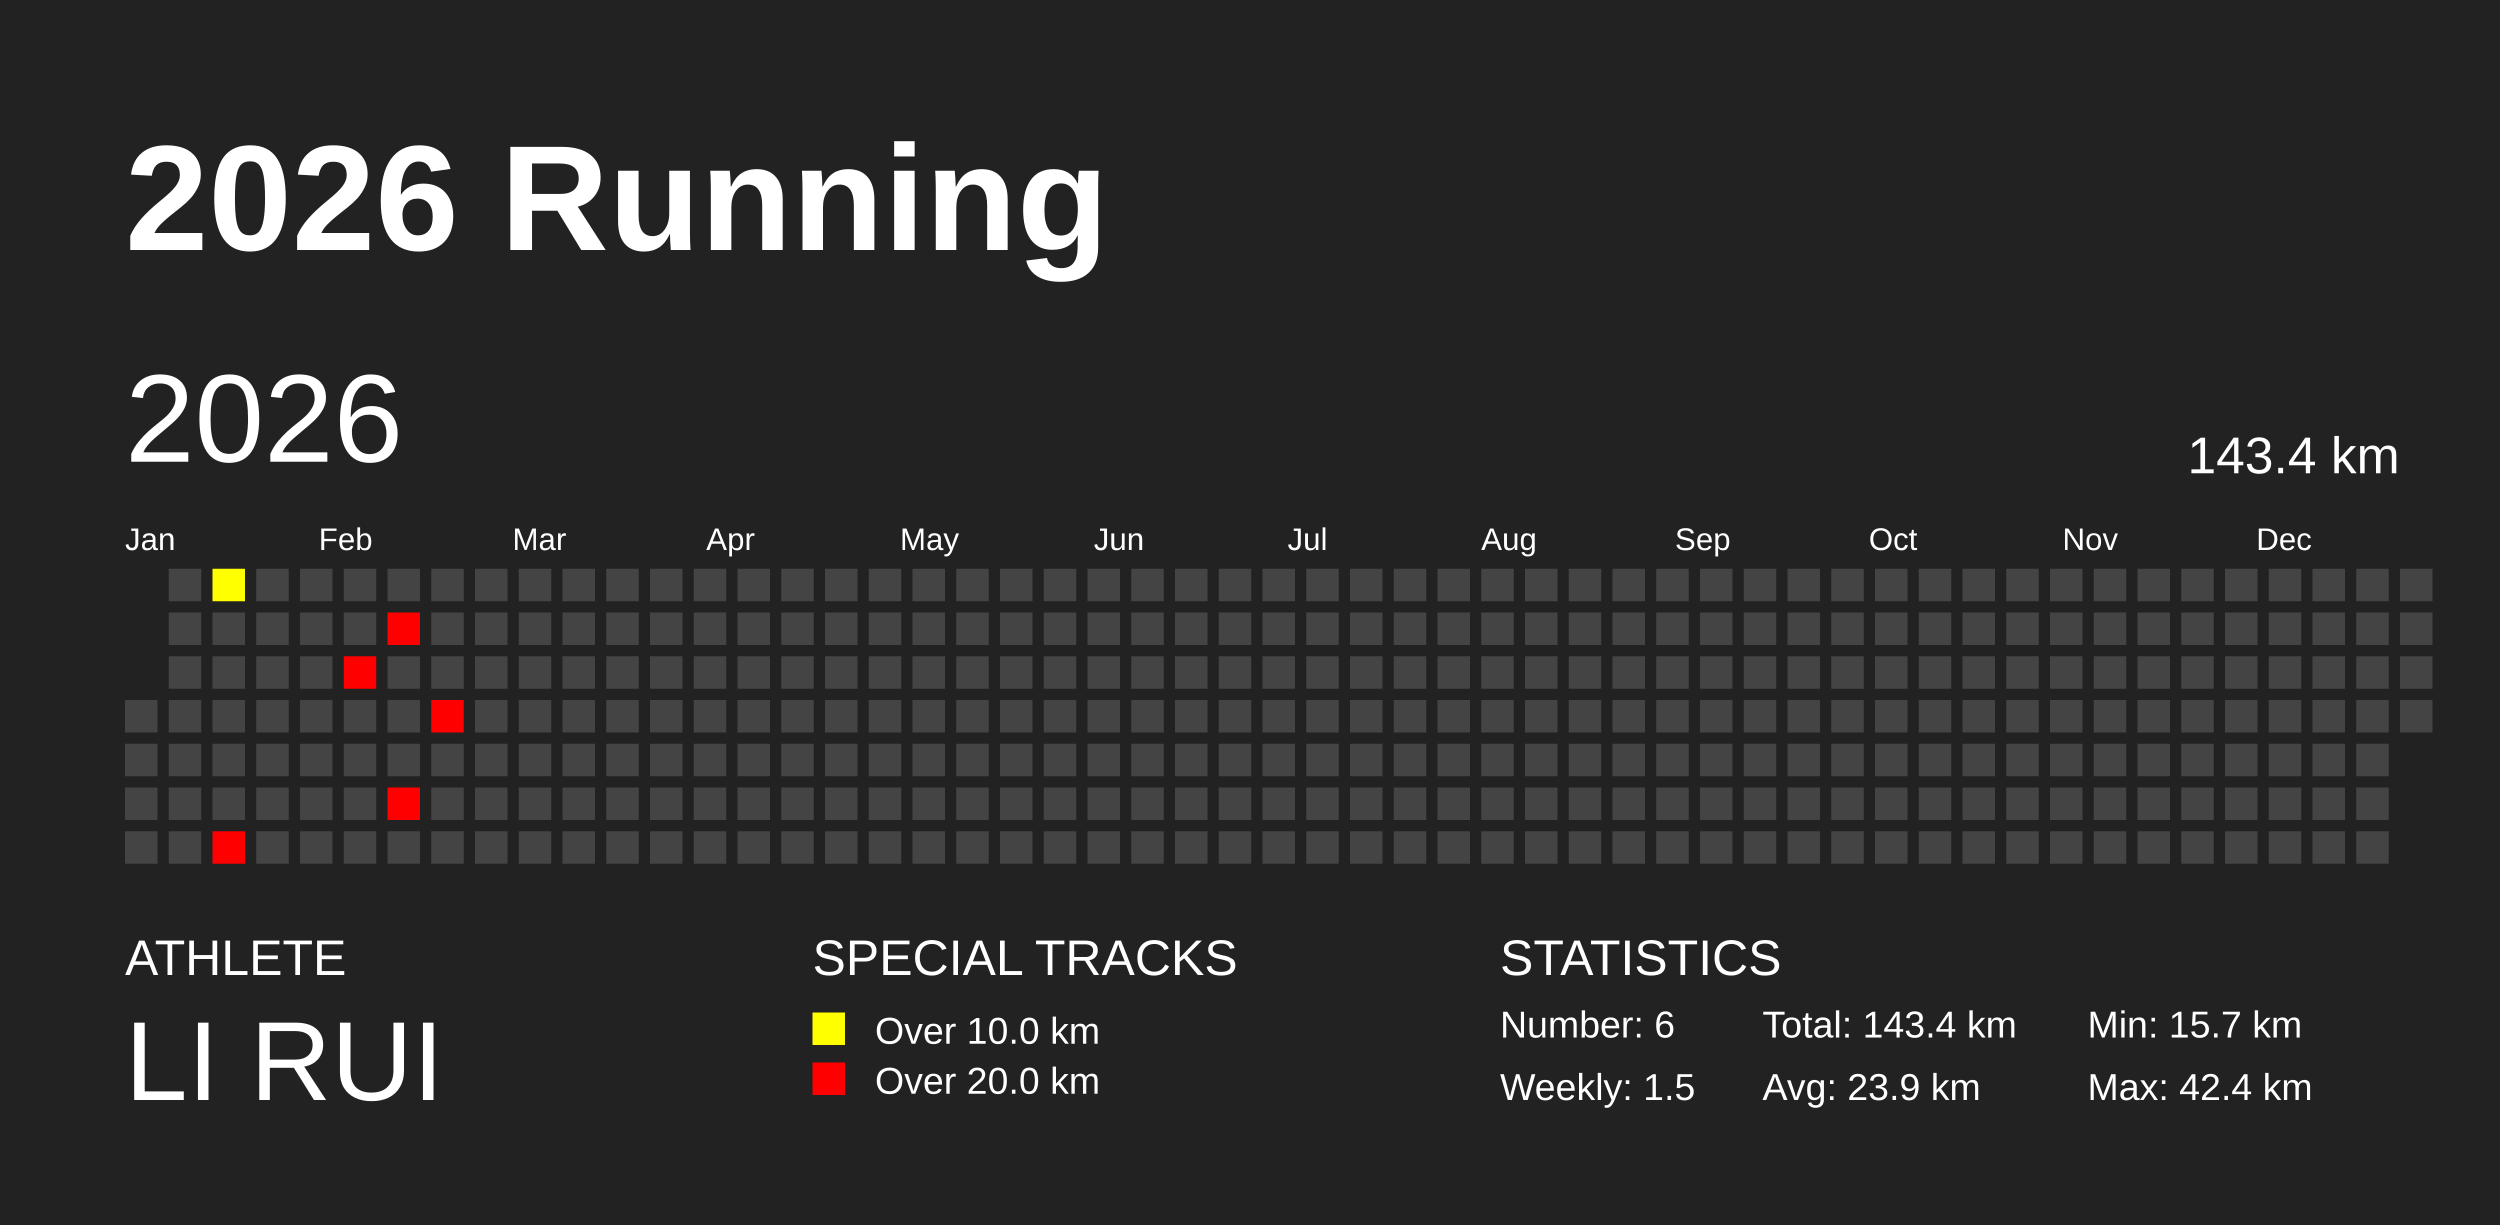
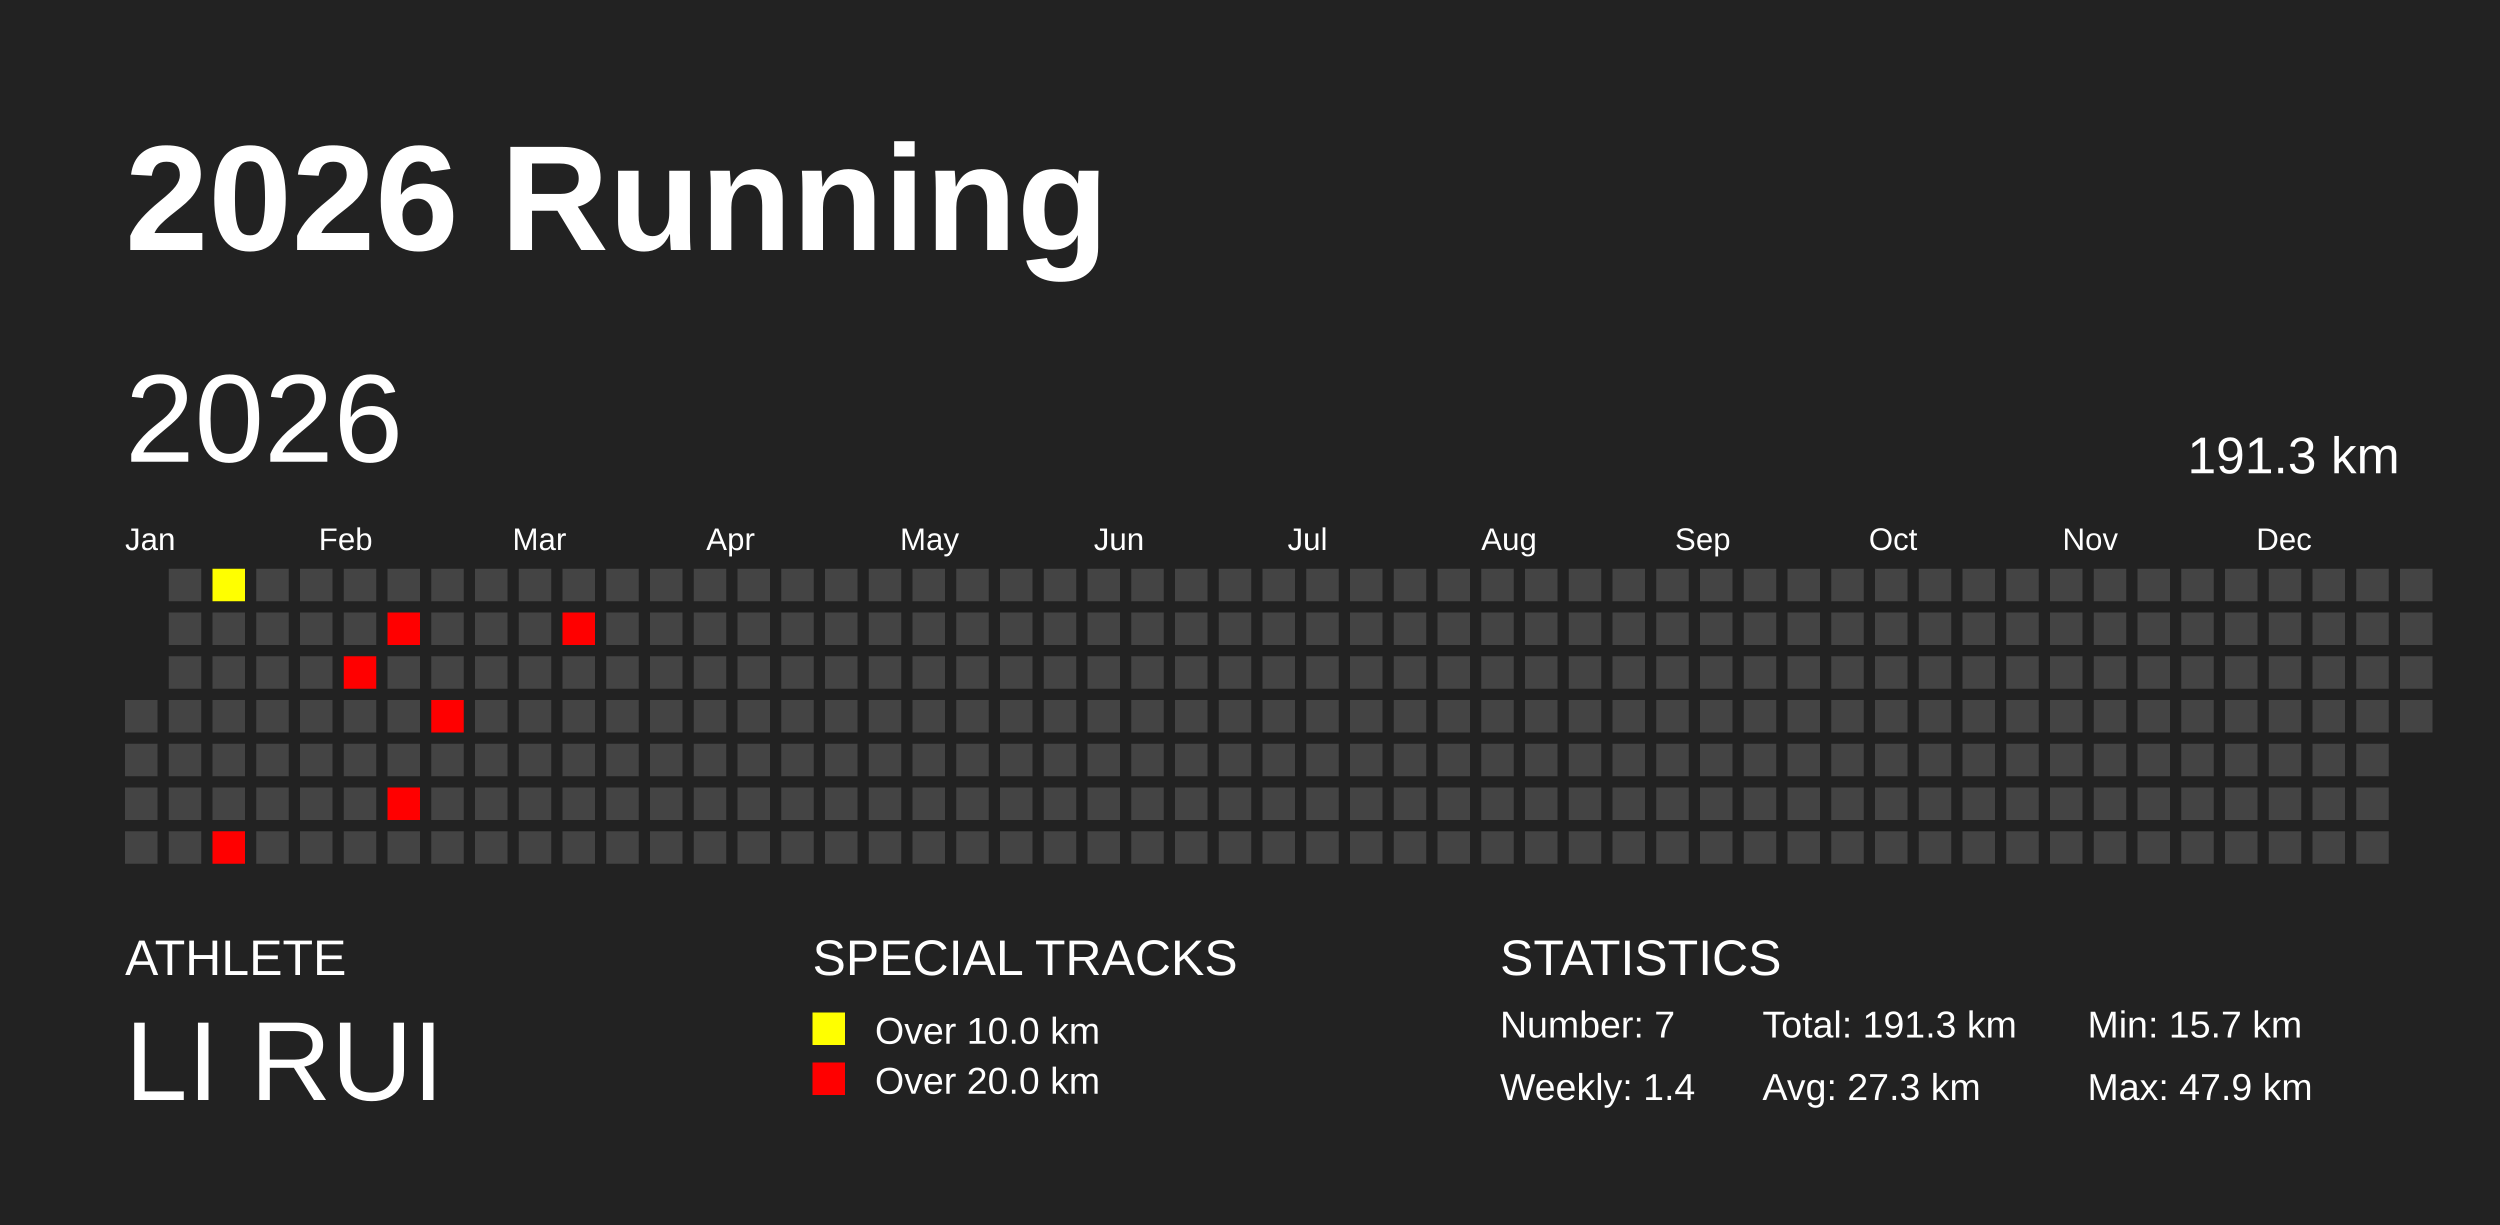
<svg xmlns="http://www.w3.org/2000/svg" baseProfile="full" height="98mm" version="1.1" viewBox="0,0,200,98" width="200mm">
  <defs />
  <rect fill="#222222" height="98" width="200" x="0" y="0" />
  <text fill="#FFFFFF" style="font-size:12px; font-family:Arial; font-weight:bold;" x="10" y="20">2026 Running</text>
  <text fill="#FFFFFF" style="font-size:4px; font-family:Arial" x="10" y="78">ATHLETE</text>
  <text fill="#FFFFFF" style="font-size:9px; font-family:Arial" x="10" y="88">LI RUI</text>
  <text fill="#FFFFFF" style="font-size:4px; font-family:Arial" x="65" y="78">SPECIAL TRACKS</text>
  <rect fill="yellow" height="2.6" width="2.6" x="65" y="81" />
  <text fill="#FFFFFF" style="font-size:3px; font-family:Arial" x="70" y="83.5">Over 10.0 km</text>
  <rect fill="red" height="2.6" width="2.6" x="65" y="85" />
  <text fill="#FFFFFF" style="font-size:3px; font-family:Arial" x="70" y="87.5">Over 20.0 km</text>
  <text fill="#FFFFFF" style="font-size:4px; font-family:Arial" x="120" y="78">STATISTICS</text>
-   <text fill="#FFFFFF" style="font-size:3px; font-family:Arial" x="120" y="83">Number: 6</text>
-   <text fill="#FFFFFF" style="font-size:3px; font-family:Arial" x="120" y="88">Weekly: 1.5</text>
-   <text fill="#FFFFFF" style="font-size:3px; font-family:Arial" x="141" y="83">Total: 143.4 km</text>
-   <text fill="#FFFFFF" style="font-size:3px; font-family:Arial" x="141" y="88">Avg: 23.9 km</text>
+   <text fill="#FFFFFF" style="font-size:3px; font-family:Arial" x="120" y="83">Number: 7</text>
+   <text fill="#FFFFFF" style="font-size:3px; font-family:Arial" x="120" y="88">Weekly: 1.4</text>
+   <text fill="#FFFFFF" style="font-size:3px; font-family:Arial" x="141" y="83">Total: 191.3 km</text>
+   <text fill="#FFFFFF" style="font-size:3px; font-family:Arial" x="141" y="88">Avg: 27.3 km</text>
  <text fill="#FFFFFF" style="font-size:3px; font-family:Arial" x="167" y="83">Min: 15.7 km</text>
-   <text fill="#FFFFFF" style="font-size:3px; font-family:Arial" x="167" y="88">Max: 42.4 km</text>
+   <text fill="#FFFFFF" style="font-size:3px; font-family:Arial" x="167" y="88">Max: 47.9 km</text>
  <text dominant-baseline="hanging" fill="#FFFFFF" style="font-size:10.0px; font-family:Arial;" x="10" y="30">2026</text>
-   <text dominant-baseline="hanging" fill="#FFFFFF" style="font-size:4.125px; font-family:Arial;" x="175" y="35">143.4 km</text>
+   <text dominant-baseline="hanging" fill="#FFFFFF" style="font-size:4.125px; font-family:Arial;" x="175" y="35">191.3 km</text>
  <text fill="#FFFFFF" style="font-size:2.5px; font-family:Arial" x="10.0" y="44">Jan</text>
  <text fill="#FFFFFF" style="font-size:2.5px; font-family:Arial" x="25.5" y="44">Feb</text>
  <text fill="#FFFFFF" style="font-size:2.5px; font-family:Arial" x="41.0" y="44">Mar</text>
  <text fill="#FFFFFF" style="font-size:2.5px; font-family:Arial" x="56.5" y="44">Apr</text>
  <text fill="#FFFFFF" style="font-size:2.5px; font-family:Arial" x="72.0" y="44">May</text>
  <text fill="#FFFFFF" style="font-size:2.5px; font-family:Arial" x="87.5" y="44">Jun</text>
  <text fill="#FFFFFF" style="font-size:2.5px; font-family:Arial" x="103.0" y="44">Jul</text>
  <text fill="#FFFFFF" style="font-size:2.5px; font-family:Arial" x="118.5" y="44">Aug</text>
  <text fill="#FFFFFF" style="font-size:2.5px; font-family:Arial" x="134.0" y="44">Sep</text>
  <text fill="#FFFFFF" style="font-size:2.5px; font-family:Arial" x="149.5" y="44">Oct</text>
  <text fill="#FFFFFF" style="font-size:2.5px; font-family:Arial" x="165.0" y="44">Nov</text>
  <text fill="#FFFFFF" style="font-size:2.5px; font-family:Arial" x="180.5" y="44">Dec</text>
  <rect fill="#444444" height="2.6" width="2.6" x="10.0" y="56.0" />
  <rect fill="#444444" height="2.6" width="2.6" x="10.0" y="59.5" />
  <rect fill="#444444" height="2.6" width="2.6" x="10.0" y="63.0" />
  <rect fill="#444444" height="2.6" width="2.6" x="10.0" y="66.5" />
  <rect fill="#444444" height="2.6" width="2.6" x="13.5" y="45.5" />
  <rect fill="#444444" height="2.6" width="2.6" x="13.5" y="49.0" />
  <rect fill="#444444" height="2.6" width="2.6" x="13.5" y="52.5" />
  <rect fill="#444444" height="2.6" width="2.6" x="13.5" y="56.0" />
  <rect fill="#444444" height="2.6" width="2.6" x="13.5" y="59.5" />
  <rect fill="#444444" height="2.6" width="2.6" x="13.5" y="63.0" />
  <rect fill="#444444" height="2.6" width="2.6" x="13.5" y="66.5" />
  <rect fill="#ffff00" height="2.6" width="2.6" x="17.0" y="45.5" />
  <rect fill="#444444" height="2.6" width="2.6" x="17.0" y="49.0" />
  <rect fill="#444444" height="2.6" width="2.6" x="17.0" y="52.5" />
  <rect fill="#444444" height="2.6" width="2.6" x="17.0" y="56.0" />
  <rect fill="#444444" height="2.6" width="2.6" x="17.0" y="59.5" />
  <rect fill="#444444" height="2.6" width="2.6" x="17.0" y="63.0" />
  <rect fill="red" height="2.6" width="2.6" x="17.0" y="66.5" />
  <rect fill="#444444" height="2.6" width="2.6" x="20.5" y="45.5" />
  <rect fill="#444444" height="2.6" width="2.6" x="20.5" y="49.0" />
  <rect fill="#444444" height="2.6" width="2.6" x="20.5" y="52.5" />
  <rect fill="#444444" height="2.6" width="2.6" x="20.5" y="56.0" />
  <rect fill="#444444" height="2.6" width="2.6" x="20.5" y="59.5" />
  <rect fill="#444444" height="2.6" width="2.6" x="20.5" y="63.0" />
  <rect fill="#444444" height="2.6" width="2.6" x="20.5" y="66.5" />
  <rect fill="#444444" height="2.6" width="2.6" x="24.0" y="45.5" />
  <rect fill="#444444" height="2.6" width="2.6" x="24.0" y="49.0" />
  <rect fill="#444444" height="2.6" width="2.6" x="24.0" y="52.5" />
  <rect fill="#444444" height="2.6" width="2.6" x="24.0" y="56.0" />
  <rect fill="#444444" height="2.6" width="2.6" x="24.0" y="59.5" />
  <rect fill="#444444" height="2.6" width="2.6" x="24.0" y="63.0" />
  <rect fill="#444444" height="2.6" width="2.6" x="24.0" y="66.5" />
  <rect fill="#444444" height="2.6" width="2.6" x="27.5" y="45.5" />
  <rect fill="#444444" height="2.6" width="2.6" x="27.5" y="49.0" />
  <rect fill="red" height="2.6" width="2.6" x="27.5" y="52.5" />
  <rect fill="#444444" height="2.6" width="2.6" x="27.5" y="56.0" />
  <rect fill="#444444" height="2.6" width="2.6" x="27.5" y="59.5" />
  <rect fill="#444444" height="2.6" width="2.6" x="27.5" y="63.0" />
  <rect fill="#444444" height="2.6" width="2.6" x="27.5" y="66.5" />
  <rect fill="#444444" height="2.6" width="2.6" x="31.0" y="45.5" />
  <rect fill="red" height="2.6" width="2.6" x="31.0" y="49.0" />
  <rect fill="#444444" height="2.6" width="2.6" x="31.0" y="52.5" />
  <rect fill="#444444" height="2.6" width="2.6" x="31.0" y="56.0" />
  <rect fill="#444444" height="2.6" width="2.6" x="31.0" y="59.5" />
  <rect fill="red" height="2.6" width="2.6" x="31.0" y="63.0" />
  <rect fill="#444444" height="2.6" width="2.6" x="31.0" y="66.5" />
  <rect fill="#444444" height="2.6" width="2.6" x="34.5" y="45.5" />
  <rect fill="#444444" height="2.6" width="2.6" x="34.5" y="49.0" />
  <rect fill="#444444" height="2.6" width="2.6" x="34.5" y="52.5" />
  <rect fill="red" height="2.6" width="2.6" x="34.5" y="56.0" />
  <rect fill="#444444" height="2.6" width="2.6" x="34.5" y="59.5" />
  <rect fill="#444444" height="2.6" width="2.6" x="34.5" y="63.0" />
  <rect fill="#444444" height="2.6" width="2.6" x="34.5" y="66.5" />
  <rect fill="#444444" height="2.6" width="2.6" x="38.0" y="45.5" />
  <rect fill="#444444" height="2.6" width="2.6" x="38.0" y="49.0" />
  <rect fill="#444444" height="2.6" width="2.6" x="38.0" y="52.5" />
  <rect fill="#444444" height="2.6" width="2.6" x="38.0" y="56.0" />
  <rect fill="#444444" height="2.6" width="2.6" x="38.0" y="59.5" />
  <rect fill="#444444" height="2.6" width="2.6" x="38.0" y="63.0" />
  <rect fill="#444444" height="2.6" width="2.6" x="38.0" y="66.5" />
  <rect fill="#444444" height="2.6" width="2.6" x="41.5" y="45.5" />
  <rect fill="#444444" height="2.6" width="2.6" x="41.5" y="49.0" />
  <rect fill="#444444" height="2.6" width="2.6" x="41.5" y="52.5" />
  <rect fill="#444444" height="2.6" width="2.6" x="41.5" y="56.0" />
  <rect fill="#444444" height="2.6" width="2.6" x="41.5" y="59.5" />
  <rect fill="#444444" height="2.6" width="2.6" x="41.5" y="63.0" />
  <rect fill="#444444" height="2.6" width="2.6" x="41.5" y="66.5" />
  <rect fill="#444444" height="2.6" width="2.6" x="45.0" y="45.5" />
-   <rect fill="#444444" height="2.6" width="2.6" x="45.0" y="49.0" />
+   <rect fill="red" height="2.6" width="2.6" x="45.0" y="49.0" />
  <rect fill="#444444" height="2.6" width="2.6" x="45.0" y="52.5" />
  <rect fill="#444444" height="2.6" width="2.6" x="45.0" y="56.0" />
  <rect fill="#444444" height="2.6" width="2.6" x="45.0" y="59.5" />
  <rect fill="#444444" height="2.6" width="2.6" x="45.0" y="63.0" />
  <rect fill="#444444" height="2.6" width="2.6" x="45.0" y="66.5" />
  <rect fill="#444444" height="2.6" width="2.6" x="48.5" y="45.5" />
  <rect fill="#444444" height="2.6" width="2.6" x="48.5" y="49.0" />
  <rect fill="#444444" height="2.6" width="2.6" x="48.5" y="52.5" />
  <rect fill="#444444" height="2.6" width="2.6" x="48.5" y="56.0" />
  <rect fill="#444444" height="2.6" width="2.6" x="48.5" y="59.5" />
  <rect fill="#444444" height="2.6" width="2.6" x="48.5" y="63.0" />
  <rect fill="#444444" height="2.6" width="2.6" x="48.5" y="66.5" />
  <rect fill="#444444" height="2.6" width="2.6" x="52.0" y="45.5" />
  <rect fill="#444444" height="2.6" width="2.6" x="52.0" y="49.0" />
  <rect fill="#444444" height="2.6" width="2.6" x="52.0" y="52.5" />
  <rect fill="#444444" height="2.6" width="2.6" x="52.0" y="56.0" />
  <rect fill="#444444" height="2.6" width="2.6" x="52.0" y="59.5" />
  <rect fill="#444444" height="2.6" width="2.6" x="52.0" y="63.0" />
  <rect fill="#444444" height="2.6" width="2.6" x="52.0" y="66.5" />
  <rect fill="#444444" height="2.6" width="2.6" x="55.5" y="45.5" />
  <rect fill="#444444" height="2.6" width="2.6" x="55.5" y="49.0" />
  <rect fill="#444444" height="2.6" width="2.6" x="55.5" y="52.5" />
  <rect fill="#444444" height="2.6" width="2.6" x="55.5" y="56.0" />
  <rect fill="#444444" height="2.6" width="2.6" x="55.5" y="59.5" />
  <rect fill="#444444" height="2.6" width="2.6" x="55.5" y="63.0" />
  <rect fill="#444444" height="2.6" width="2.6" x="55.5" y="66.5" />
  <rect fill="#444444" height="2.6" width="2.6" x="59.0" y="45.5" />
  <rect fill="#444444" height="2.6" width="2.6" x="59.0" y="49.0" />
  <rect fill="#444444" height="2.6" width="2.6" x="59.0" y="52.5" />
  <rect fill="#444444" height="2.6" width="2.6" x="59.0" y="56.0" />
  <rect fill="#444444" height="2.6" width="2.6" x="59.0" y="59.5" />
  <rect fill="#444444" height="2.6" width="2.6" x="59.0" y="63.0" />
  <rect fill="#444444" height="2.6" width="2.6" x="59.0" y="66.5" />
  <rect fill="#444444" height="2.6" width="2.6" x="62.5" y="45.5" />
  <rect fill="#444444" height="2.6" width="2.6" x="62.5" y="49.0" />
  <rect fill="#444444" height="2.6" width="2.6" x="62.5" y="52.5" />
  <rect fill="#444444" height="2.6" width="2.6" x="62.5" y="56.0" />
  <rect fill="#444444" height="2.6" width="2.6" x="62.5" y="59.5" />
  <rect fill="#444444" height="2.6" width="2.6" x="62.5" y="63.0" />
  <rect fill="#444444" height="2.6" width="2.6" x="62.5" y="66.5" />
  <rect fill="#444444" height="2.6" width="2.6" x="66.0" y="45.5" />
  <rect fill="#444444" height="2.6" width="2.6" x="66.0" y="49.0" />
  <rect fill="#444444" height="2.6" width="2.6" x="66.0" y="52.5" />
  <rect fill="#444444" height="2.6" width="2.6" x="66.0" y="56.0" />
  <rect fill="#444444" height="2.6" width="2.6" x="66.0" y="59.5" />
  <rect fill="#444444" height="2.6" width="2.6" x="66.0" y="63.0" />
  <rect fill="#444444" height="2.6" width="2.6" x="66.0" y="66.5" />
  <rect fill="#444444" height="2.6" width="2.6" x="69.5" y="45.5" />
  <rect fill="#444444" height="2.6" width="2.6" x="69.5" y="49.0" />
  <rect fill="#444444" height="2.6" width="2.6" x="69.5" y="52.5" />
  <rect fill="#444444" height="2.6" width="2.6" x="69.5" y="56.0" />
  <rect fill="#444444" height="2.6" width="2.6" x="69.5" y="59.5" />
  <rect fill="#444444" height="2.6" width="2.6" x="69.5" y="63.0" />
  <rect fill="#444444" height="2.6" width="2.6" x="69.5" y="66.5" />
  <rect fill="#444444" height="2.6" width="2.6" x="73.0" y="45.5" />
  <rect fill="#444444" height="2.6" width="2.6" x="73.0" y="49.0" />
  <rect fill="#444444" height="2.6" width="2.6" x="73.0" y="52.5" />
  <rect fill="#444444" height="2.6" width="2.6" x="73.0" y="56.0" />
  <rect fill="#444444" height="2.6" width="2.6" x="73.0" y="59.5" />
  <rect fill="#444444" height="2.6" width="2.6" x="73.0" y="63.0" />
  <rect fill="#444444" height="2.6" width="2.6" x="73.0" y="66.5" />
  <rect fill="#444444" height="2.6" width="2.6" x="76.5" y="45.5" />
  <rect fill="#444444" height="2.6" width="2.6" x="76.5" y="49.0" />
  <rect fill="#444444" height="2.6" width="2.6" x="76.5" y="52.5" />
  <rect fill="#444444" height="2.6" width="2.6" x="76.5" y="56.0" />
  <rect fill="#444444" height="2.6" width="2.6" x="76.5" y="59.5" />
  <rect fill="#444444" height="2.6" width="2.6" x="76.5" y="63.0" />
  <rect fill="#444444" height="2.6" width="2.6" x="76.5" y="66.5" />
  <rect fill="#444444" height="2.6" width="2.6" x="80.0" y="45.5" />
  <rect fill="#444444" height="2.6" width="2.6" x="80.0" y="49.0" />
  <rect fill="#444444" height="2.6" width="2.6" x="80.0" y="52.5" />
  <rect fill="#444444" height="2.6" width="2.6" x="80.0" y="56.0" />
  <rect fill="#444444" height="2.6" width="2.6" x="80.0" y="59.5" />
  <rect fill="#444444" height="2.6" width="2.6" x="80.0" y="63.0" />
  <rect fill="#444444" height="2.6" width="2.6" x="80.0" y="66.5" />
  <rect fill="#444444" height="2.6" width="2.6" x="83.5" y="45.5" />
  <rect fill="#444444" height="2.6" width="2.6" x="83.5" y="49.0" />
  <rect fill="#444444" height="2.6" width="2.6" x="83.5" y="52.5" />
  <rect fill="#444444" height="2.6" width="2.6" x="83.5" y="56.0" />
  <rect fill="#444444" height="2.6" width="2.6" x="83.5" y="59.5" />
  <rect fill="#444444" height="2.6" width="2.6" x="83.5" y="63.0" />
  <rect fill="#444444" height="2.6" width="2.6" x="83.5" y="66.5" />
  <rect fill="#444444" height="2.6" width="2.6" x="87.0" y="45.5" />
  <rect fill="#444444" height="2.6" width="2.6" x="87.0" y="49.0" />
  <rect fill="#444444" height="2.6" width="2.6" x="87.0" y="52.5" />
  <rect fill="#444444" height="2.6" width="2.6" x="87.0" y="56.0" />
  <rect fill="#444444" height="2.6" width="2.6" x="87.0" y="59.5" />
  <rect fill="#444444" height="2.6" width="2.6" x="87.0" y="63.0" />
  <rect fill="#444444" height="2.6" width="2.6" x="87.0" y="66.5" />
  <rect fill="#444444" height="2.6" width="2.6" x="90.5" y="45.5" />
  <rect fill="#444444" height="2.6" width="2.6" x="90.5" y="49.0" />
  <rect fill="#444444" height="2.6" width="2.6" x="90.5" y="52.5" />
  <rect fill="#444444" height="2.6" width="2.6" x="90.5" y="56.0" />
  <rect fill="#444444" height="2.6" width="2.6" x="90.5" y="59.5" />
  <rect fill="#444444" height="2.6" width="2.6" x="90.5" y="63.0" />
  <rect fill="#444444" height="2.6" width="2.6" x="90.5" y="66.5" />
  <rect fill="#444444" height="2.6" width="2.6" x="94.0" y="45.5" />
  <rect fill="#444444" height="2.6" width="2.6" x="94.0" y="49.0" />
  <rect fill="#444444" height="2.6" width="2.6" x="94.0" y="52.5" />
  <rect fill="#444444" height="2.6" width="2.6" x="94.0" y="56.0" />
  <rect fill="#444444" height="2.6" width="2.6" x="94.0" y="59.5" />
  <rect fill="#444444" height="2.6" width="2.6" x="94.0" y="63.0" />
  <rect fill="#444444" height="2.6" width="2.6" x="94.0" y="66.5" />
  <rect fill="#444444" height="2.6" width="2.6" x="97.5" y="45.5" />
  <rect fill="#444444" height="2.6" width="2.6" x="97.5" y="49.0" />
  <rect fill="#444444" height="2.6" width="2.6" x="97.5" y="52.5" />
  <rect fill="#444444" height="2.6" width="2.6" x="97.5" y="56.0" />
  <rect fill="#444444" height="2.6" width="2.6" x="97.5" y="59.5" />
  <rect fill="#444444" height="2.6" width="2.6" x="97.5" y="63.0" />
  <rect fill="#444444" height="2.6" width="2.6" x="97.5" y="66.5" />
  <rect fill="#444444" height="2.6" width="2.6" x="101.0" y="45.5" />
  <rect fill="#444444" height="2.6" width="2.6" x="101.0" y="49.0" />
  <rect fill="#444444" height="2.6" width="2.6" x="101.0" y="52.5" />
  <rect fill="#444444" height="2.6" width="2.6" x="101.0" y="56.0" />
  <rect fill="#444444" height="2.6" width="2.6" x="101.0" y="59.5" />
  <rect fill="#444444" height="2.6" width="2.6" x="101.0" y="63.0" />
  <rect fill="#444444" height="2.6" width="2.6" x="101.0" y="66.5" />
  <rect fill="#444444" height="2.6" width="2.6" x="104.5" y="45.5" />
  <rect fill="#444444" height="2.6" width="2.6" x="104.5" y="49.0" />
  <rect fill="#444444" height="2.6" width="2.6" x="104.5" y="52.5" />
  <rect fill="#444444" height="2.6" width="2.6" x="104.5" y="56.0" />
  <rect fill="#444444" height="2.6" width="2.6" x="104.5" y="59.5" />
  <rect fill="#444444" height="2.6" width="2.6" x="104.5" y="63.0" />
  <rect fill="#444444" height="2.6" width="2.6" x="104.5" y="66.5" />
  <rect fill="#444444" height="2.6" width="2.6" x="108.0" y="45.5" />
  <rect fill="#444444" height="2.6" width="2.6" x="108.0" y="49.0" />
  <rect fill="#444444" height="2.6" width="2.6" x="108.0" y="52.5" />
  <rect fill="#444444" height="2.6" width="2.6" x="108.0" y="56.0" />
  <rect fill="#444444" height="2.6" width="2.6" x="108.0" y="59.5" />
  <rect fill="#444444" height="2.6" width="2.6" x="108.0" y="63.0" />
  <rect fill="#444444" height="2.6" width="2.6" x="108.0" y="66.5" />
  <rect fill="#444444" height="2.6" width="2.6" x="111.5" y="45.5" />
  <rect fill="#444444" height="2.6" width="2.6" x="111.5" y="49.0" />
  <rect fill="#444444" height="2.6" width="2.6" x="111.5" y="52.5" />
  <rect fill="#444444" height="2.6" width="2.6" x="111.5" y="56.0" />
  <rect fill="#444444" height="2.6" width="2.6" x="111.5" y="59.5" />
  <rect fill="#444444" height="2.6" width="2.6" x="111.5" y="63.0" />
  <rect fill="#444444" height="2.6" width="2.6" x="111.5" y="66.5" />
  <rect fill="#444444" height="2.6" width="2.6" x="115.0" y="45.5" />
  <rect fill="#444444" height="2.6" width="2.6" x="115.0" y="49.0" />
  <rect fill="#444444" height="2.6" width="2.6" x="115.0" y="52.5" />
  <rect fill="#444444" height="2.6" width="2.6" x="115.0" y="56.0" />
  <rect fill="#444444" height="2.6" width="2.6" x="115.0" y="59.5" />
  <rect fill="#444444" height="2.6" width="2.6" x="115.0" y="63.0" />
  <rect fill="#444444" height="2.6" width="2.6" x="115.0" y="66.5" />
  <rect fill="#444444" height="2.6" width="2.6" x="118.5" y="45.5" />
  <rect fill="#444444" height="2.6" width="2.6" x="118.5" y="49.0" />
  <rect fill="#444444" height="2.6" width="2.6" x="118.5" y="52.5" />
  <rect fill="#444444" height="2.6" width="2.6" x="118.5" y="56.0" />
  <rect fill="#444444" height="2.6" width="2.6" x="118.5" y="59.5" />
  <rect fill="#444444" height="2.6" width="2.6" x="118.5" y="63.0" />
  <rect fill="#444444" height="2.6" width="2.6" x="118.5" y="66.5" />
  <rect fill="#444444" height="2.6" width="2.6" x="122.0" y="45.5" />
  <rect fill="#444444" height="2.6" width="2.6" x="122.0" y="49.0" />
  <rect fill="#444444" height="2.6" width="2.6" x="122.0" y="52.5" />
  <rect fill="#444444" height="2.6" width="2.6" x="122.0" y="56.0" />
  <rect fill="#444444" height="2.6" width="2.6" x="122.0" y="59.5" />
  <rect fill="#444444" height="2.6" width="2.6" x="122.0" y="63.0" />
  <rect fill="#444444" height="2.6" width="2.6" x="122.0" y="66.5" />
  <rect fill="#444444" height="2.6" width="2.6" x="125.5" y="45.5" />
  <rect fill="#444444" height="2.6" width="2.6" x="125.5" y="49.0" />
  <rect fill="#444444" height="2.6" width="2.6" x="125.5" y="52.5" />
  <rect fill="#444444" height="2.6" width="2.6" x="125.5" y="56.0" />
  <rect fill="#444444" height="2.6" width="2.6" x="125.5" y="59.5" />
  <rect fill="#444444" height="2.6" width="2.6" x="125.5" y="63.0" />
  <rect fill="#444444" height="2.6" width="2.6" x="125.5" y="66.5" />
  <rect fill="#444444" height="2.6" width="2.6" x="129.0" y="45.5" />
  <rect fill="#444444" height="2.6" width="2.6" x="129.0" y="49.0" />
  <rect fill="#444444" height="2.6" width="2.6" x="129.0" y="52.5" />
  <rect fill="#444444" height="2.6" width="2.6" x="129.0" y="56.0" />
  <rect fill="#444444" height="2.6" width="2.6" x="129.0" y="59.5" />
  <rect fill="#444444" height="2.6" width="2.6" x="129.0" y="63.0" />
  <rect fill="#444444" height="2.6" width="2.6" x="129.0" y="66.5" />
  <rect fill="#444444" height="2.6" width="2.6" x="132.5" y="45.5" />
  <rect fill="#444444" height="2.6" width="2.6" x="132.5" y="49.0" />
  <rect fill="#444444" height="2.6" width="2.6" x="132.5" y="52.5" />
  <rect fill="#444444" height="2.6" width="2.6" x="132.5" y="56.0" />
  <rect fill="#444444" height="2.6" width="2.6" x="132.5" y="59.5" />
  <rect fill="#444444" height="2.6" width="2.6" x="132.5" y="63.0" />
  <rect fill="#444444" height="2.6" width="2.6" x="132.5" y="66.5" />
  <rect fill="#444444" height="2.6" width="2.6" x="136.0" y="45.5" />
  <rect fill="#444444" height="2.6" width="2.6" x="136.0" y="49.0" />
  <rect fill="#444444" height="2.6" width="2.6" x="136.0" y="52.5" />
  <rect fill="#444444" height="2.6" width="2.6" x="136.0" y="56.0" />
  <rect fill="#444444" height="2.6" width="2.6" x="136.0" y="59.5" />
  <rect fill="#444444" height="2.6" width="2.6" x="136.0" y="63.0" />
  <rect fill="#444444" height="2.6" width="2.6" x="136.0" y="66.5" />
  <rect fill="#444444" height="2.6" width="2.6" x="139.5" y="45.5" />
  <rect fill="#444444" height="2.6" width="2.6" x="139.5" y="49.0" />
  <rect fill="#444444" height="2.6" width="2.6" x="139.5" y="52.5" />
  <rect fill="#444444" height="2.6" width="2.6" x="139.5" y="56.0" />
  <rect fill="#444444" height="2.6" width="2.6" x="139.5" y="59.5" />
  <rect fill="#444444" height="2.6" width="2.6" x="139.5" y="63.0" />
  <rect fill="#444444" height="2.6" width="2.6" x="139.5" y="66.5" />
  <rect fill="#444444" height="2.6" width="2.6" x="143.0" y="45.5" />
  <rect fill="#444444" height="2.6" width="2.6" x="143.0" y="49.0" />
  <rect fill="#444444" height="2.6" width="2.6" x="143.0" y="52.5" />
  <rect fill="#444444" height="2.6" width="2.6" x="143.0" y="56.0" />
  <rect fill="#444444" height="2.6" width="2.6" x="143.0" y="59.5" />
  <rect fill="#444444" height="2.6" width="2.6" x="143.0" y="63.0" />
  <rect fill="#444444" height="2.6" width="2.6" x="143.0" y="66.5" />
  <rect fill="#444444" height="2.6" width="2.6" x="146.5" y="45.5" />
  <rect fill="#444444" height="2.6" width="2.6" x="146.5" y="49.0" />
  <rect fill="#444444" height="2.6" width="2.6" x="146.5" y="52.5" />
  <rect fill="#444444" height="2.6" width="2.6" x="146.5" y="56.0" />
  <rect fill="#444444" height="2.6" width="2.6" x="146.5" y="59.5" />
  <rect fill="#444444" height="2.6" width="2.6" x="146.5" y="63.0" />
  <rect fill="#444444" height="2.6" width="2.6" x="146.5" y="66.5" />
  <rect fill="#444444" height="2.6" width="2.6" x="150.0" y="45.5" />
  <rect fill="#444444" height="2.6" width="2.6" x="150.0" y="49.0" />
  <rect fill="#444444" height="2.6" width="2.6" x="150.0" y="52.5" />
  <rect fill="#444444" height="2.6" width="2.6" x="150.0" y="56.0" />
  <rect fill="#444444" height="2.6" width="2.6" x="150.0" y="59.5" />
  <rect fill="#444444" height="2.6" width="2.6" x="150.0" y="63.0" />
  <rect fill="#444444" height="2.6" width="2.6" x="150.0" y="66.5" />
  <rect fill="#444444" height="2.6" width="2.6" x="153.5" y="45.5" />
  <rect fill="#444444" height="2.6" width="2.6" x="153.5" y="49.0" />
  <rect fill="#444444" height="2.6" width="2.6" x="153.5" y="52.5" />
  <rect fill="#444444" height="2.6" width="2.6" x="153.5" y="56.0" />
  <rect fill="#444444" height="2.6" width="2.6" x="153.5" y="59.5" />
  <rect fill="#444444" height="2.6" width="2.6" x="153.5" y="63.0" />
  <rect fill="#444444" height="2.6" width="2.6" x="153.5" y="66.5" />
  <rect fill="#444444" height="2.6" width="2.6" x="157.0" y="45.5" />
  <rect fill="#444444" height="2.6" width="2.6" x="157.0" y="49.0" />
  <rect fill="#444444" height="2.6" width="2.6" x="157.0" y="52.5" />
  <rect fill="#444444" height="2.6" width="2.6" x="157.0" y="56.0" />
  <rect fill="#444444" height="2.6" width="2.6" x="157.0" y="59.5" />
  <rect fill="#444444" height="2.6" width="2.6" x="157.0" y="63.0" />
  <rect fill="#444444" height="2.6" width="2.6" x="157.0" y="66.5" />
  <rect fill="#444444" height="2.6" width="2.6" x="160.5" y="45.5" />
  <rect fill="#444444" height="2.6" width="2.6" x="160.5" y="49.0" />
  <rect fill="#444444" height="2.6" width="2.6" x="160.5" y="52.5" />
  <rect fill="#444444" height="2.6" width="2.6" x="160.5" y="56.0" />
  <rect fill="#444444" height="2.6" width="2.6" x="160.5" y="59.5" />
  <rect fill="#444444" height="2.6" width="2.6" x="160.5" y="63.0" />
  <rect fill="#444444" height="2.6" width="2.6" x="160.5" y="66.5" />
  <rect fill="#444444" height="2.6" width="2.6" x="164.0" y="45.5" />
  <rect fill="#444444" height="2.6" width="2.6" x="164.0" y="49.0" />
  <rect fill="#444444" height="2.6" width="2.6" x="164.0" y="52.5" />
  <rect fill="#444444" height="2.6" width="2.6" x="164.0" y="56.0" />
  <rect fill="#444444" height="2.6" width="2.6" x="164.0" y="59.5" />
  <rect fill="#444444" height="2.6" width="2.6" x="164.0" y="63.0" />
  <rect fill="#444444" height="2.6" width="2.6" x="164.0" y="66.5" />
  <rect fill="#444444" height="2.6" width="2.6" x="167.5" y="45.5" />
  <rect fill="#444444" height="2.6" width="2.6" x="167.5" y="49.0" />
  <rect fill="#444444" height="2.6" width="2.6" x="167.5" y="52.5" />
  <rect fill="#444444" height="2.6" width="2.6" x="167.5" y="56.0" />
  <rect fill="#444444" height="2.6" width="2.6" x="167.5" y="59.5" />
  <rect fill="#444444" height="2.6" width="2.6" x="167.5" y="63.0" />
  <rect fill="#444444" height="2.6" width="2.6" x="167.5" y="66.5" />
  <rect fill="#444444" height="2.6" width="2.6" x="171.0" y="45.5" />
  <rect fill="#444444" height="2.6" width="2.6" x="171.0" y="49.0" />
  <rect fill="#444444" height="2.6" width="2.6" x="171.0" y="52.5" />
  <rect fill="#444444" height="2.6" width="2.6" x="171.0" y="56.0" />
  <rect fill="#444444" height="2.6" width="2.6" x="171.0" y="59.5" />
  <rect fill="#444444" height="2.6" width="2.6" x="171.0" y="63.0" />
  <rect fill="#444444" height="2.6" width="2.6" x="171.0" y="66.5" />
  <rect fill="#444444" height="2.6" width="2.6" x="174.5" y="45.5" />
  <rect fill="#444444" height="2.6" width="2.6" x="174.5" y="49.0" />
  <rect fill="#444444" height="2.6" width="2.6" x="174.5" y="52.5" />
  <rect fill="#444444" height="2.6" width="2.6" x="174.5" y="56.0" />
  <rect fill="#444444" height="2.6" width="2.6" x="174.5" y="59.5" />
  <rect fill="#444444" height="2.6" width="2.6" x="174.5" y="63.0" />
  <rect fill="#444444" height="2.6" width="2.6" x="174.5" y="66.5" />
  <rect fill="#444444" height="2.6" width="2.6" x="178.0" y="45.5" />
  <rect fill="#444444" height="2.6" width="2.6" x="178.0" y="49.0" />
  <rect fill="#444444" height="2.6" width="2.6" x="178.0" y="52.5" />
  <rect fill="#444444" height="2.6" width="2.6" x="178.0" y="56.0" />
  <rect fill="#444444" height="2.6" width="2.6" x="178.0" y="59.5" />
  <rect fill="#444444" height="2.6" width="2.6" x="178.0" y="63.0" />
  <rect fill="#444444" height="2.6" width="2.6" x="178.0" y="66.5" />
  <rect fill="#444444" height="2.6" width="2.6" x="181.5" y="45.5" />
  <rect fill="#444444" height="2.6" width="2.6" x="181.5" y="49.0" />
  <rect fill="#444444" height="2.6" width="2.6" x="181.5" y="52.5" />
  <rect fill="#444444" height="2.6" width="2.6" x="181.5" y="56.0" />
  <rect fill="#444444" height="2.6" width="2.6" x="181.5" y="59.5" />
  <rect fill="#444444" height="2.6" width="2.6" x="181.5" y="63.0" />
  <rect fill="#444444" height="2.6" width="2.6" x="181.5" y="66.5" />
  <rect fill="#444444" height="2.6" width="2.6" x="185.0" y="45.5" />
  <rect fill="#444444" height="2.6" width="2.6" x="185.0" y="49.0" />
  <rect fill="#444444" height="2.6" width="2.6" x="185.0" y="52.5" />
  <rect fill="#444444" height="2.6" width="2.6" x="185.0" y="56.0" />
  <rect fill="#444444" height="2.6" width="2.6" x="185.0" y="59.5" />
  <rect fill="#444444" height="2.6" width="2.6" x="185.0" y="63.0" />
  <rect fill="#444444" height="2.6" width="2.6" x="185.0" y="66.5" />
  <rect fill="#444444" height="2.6" width="2.6" x="188.5" y="45.5" />
  <rect fill="#444444" height="2.6" width="2.6" x="188.5" y="49.0" />
  <rect fill="#444444" height="2.6" width="2.6" x="188.5" y="52.5" />
  <rect fill="#444444" height="2.6" width="2.6" x="188.5" y="56.0" />
  <rect fill="#444444" height="2.6" width="2.6" x="188.5" y="59.5" />
  <rect fill="#444444" height="2.6" width="2.6" x="188.5" y="63.0" />
  <rect fill="#444444" height="2.6" width="2.6" x="188.5" y="66.5" />
  <rect fill="#444444" height="2.6" width="2.6" x="192.0" y="45.5" />
  <rect fill="#444444" height="2.6" width="2.6" x="192.0" y="49.0" />
  <rect fill="#444444" height="2.6" width="2.6" x="192.0" y="52.5" />
  <rect fill="#444444" height="2.6" width="2.6" x="192.0" y="56.0" />
</svg>
